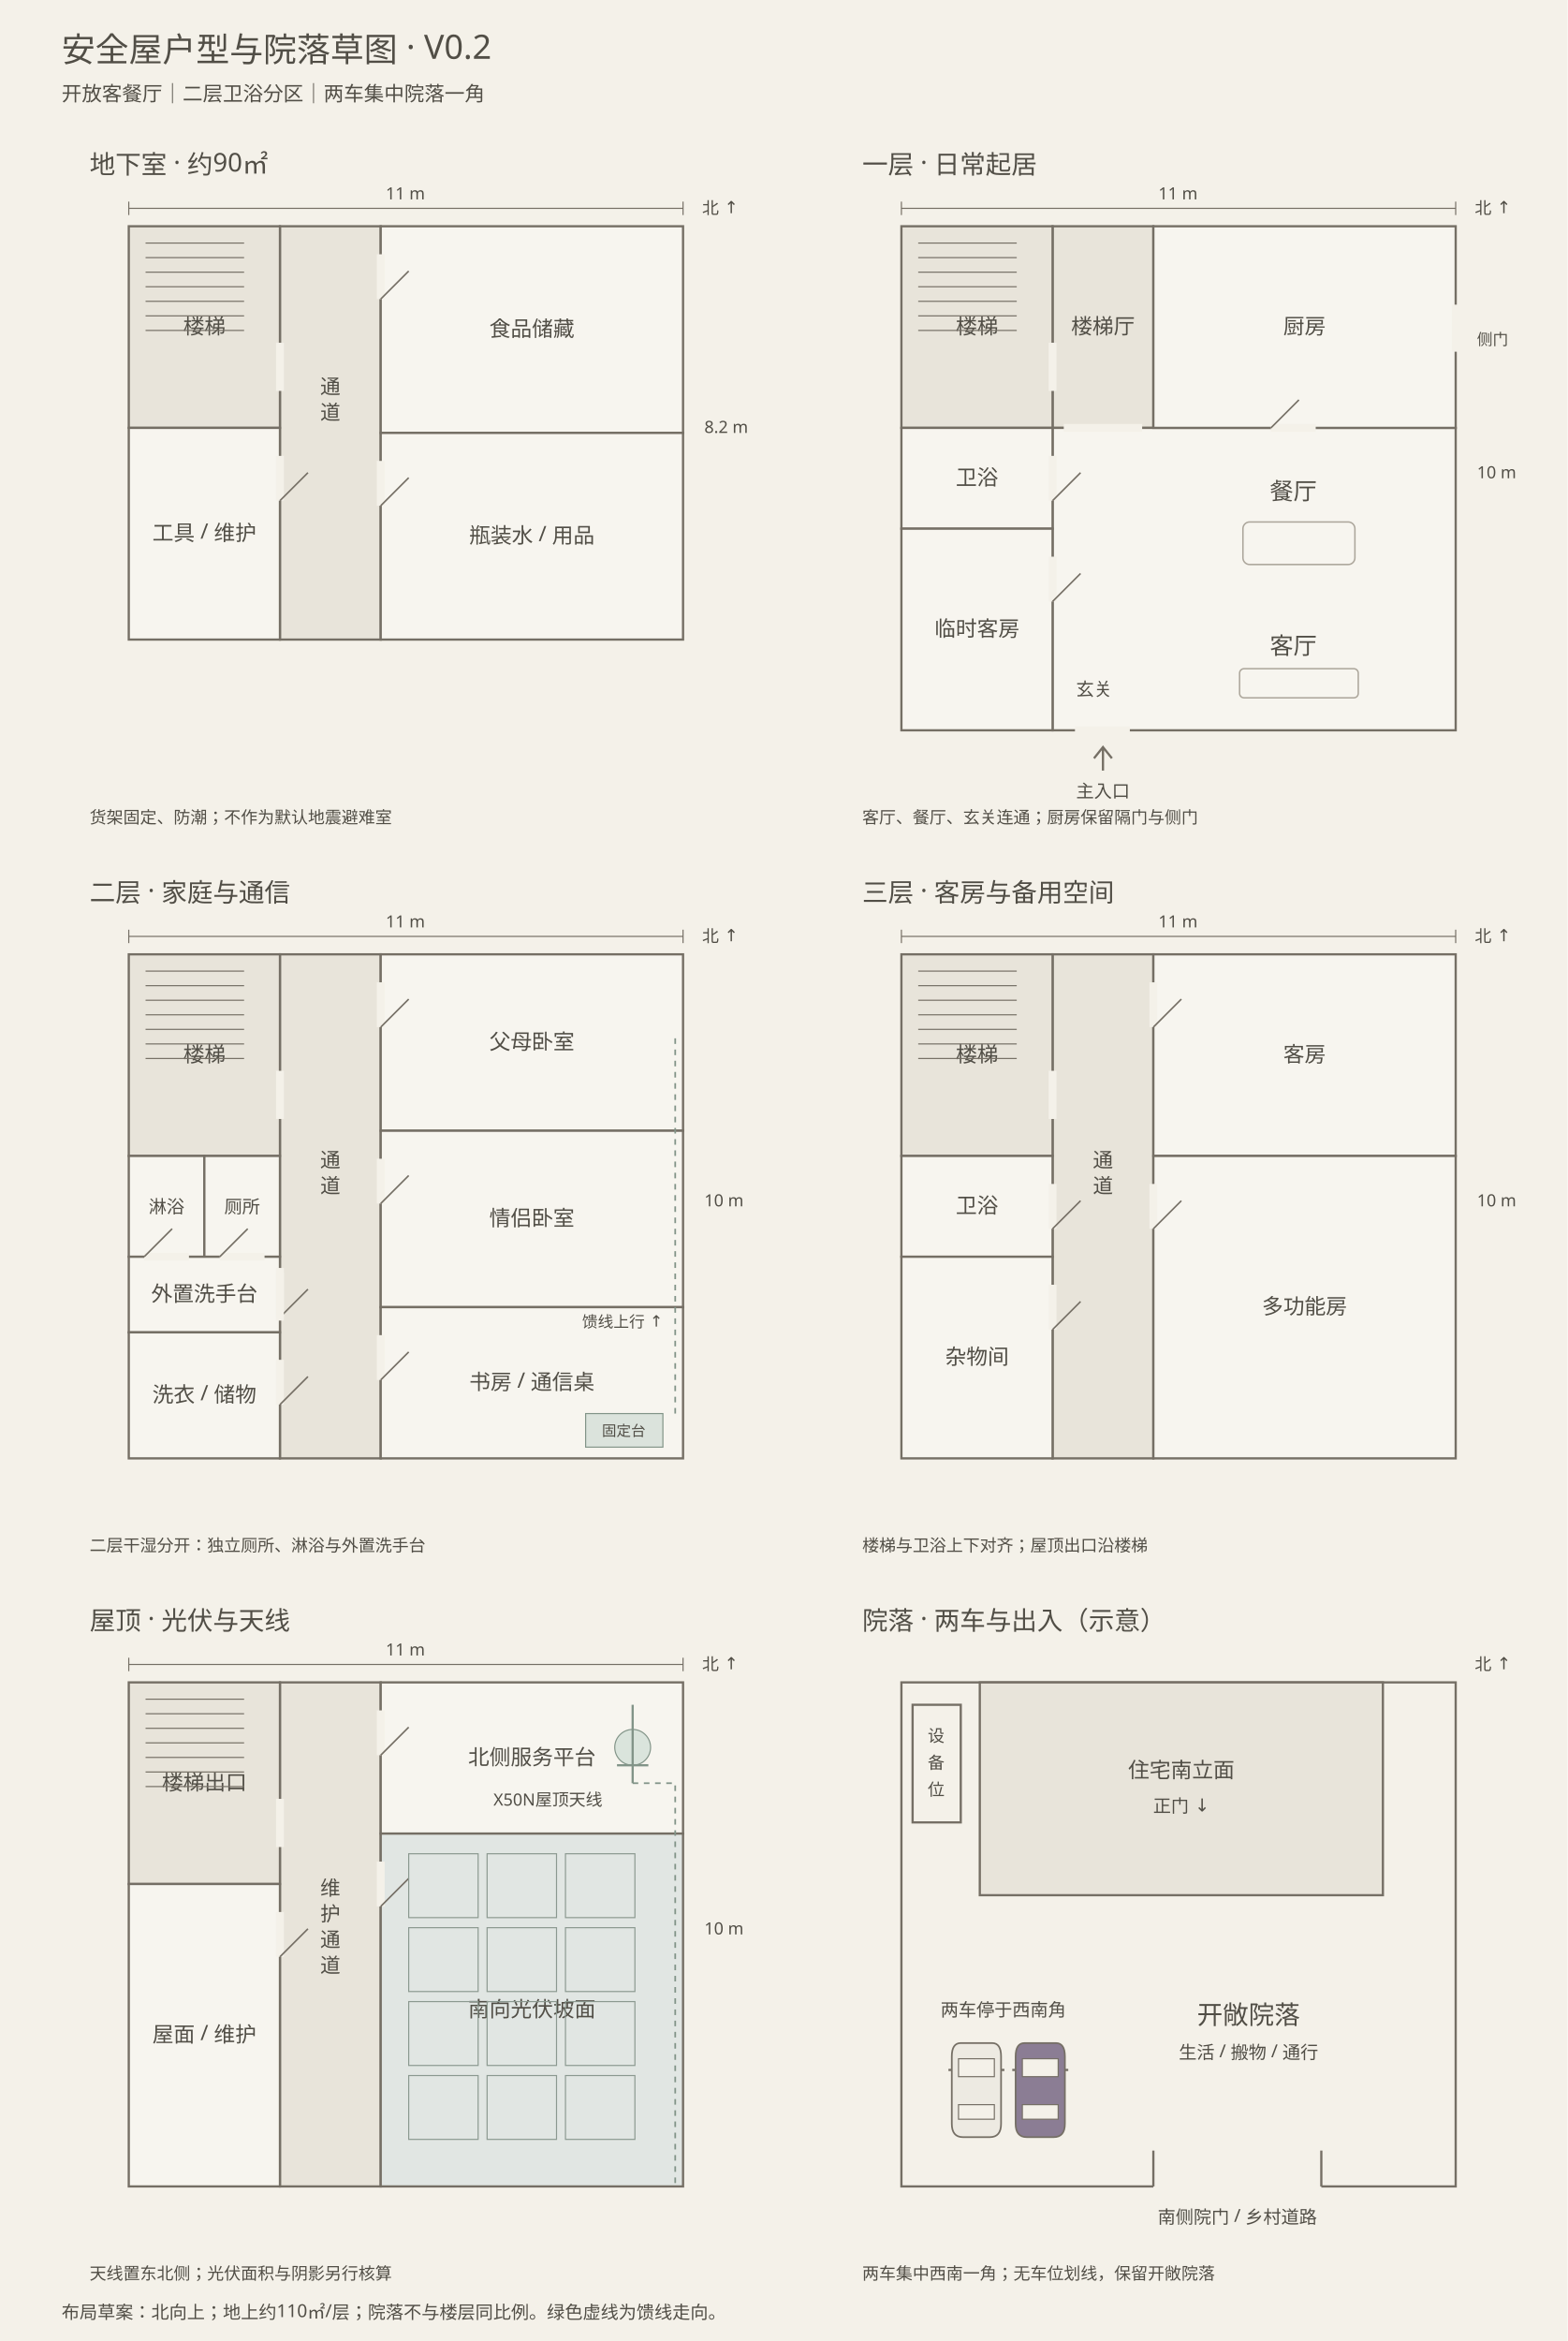
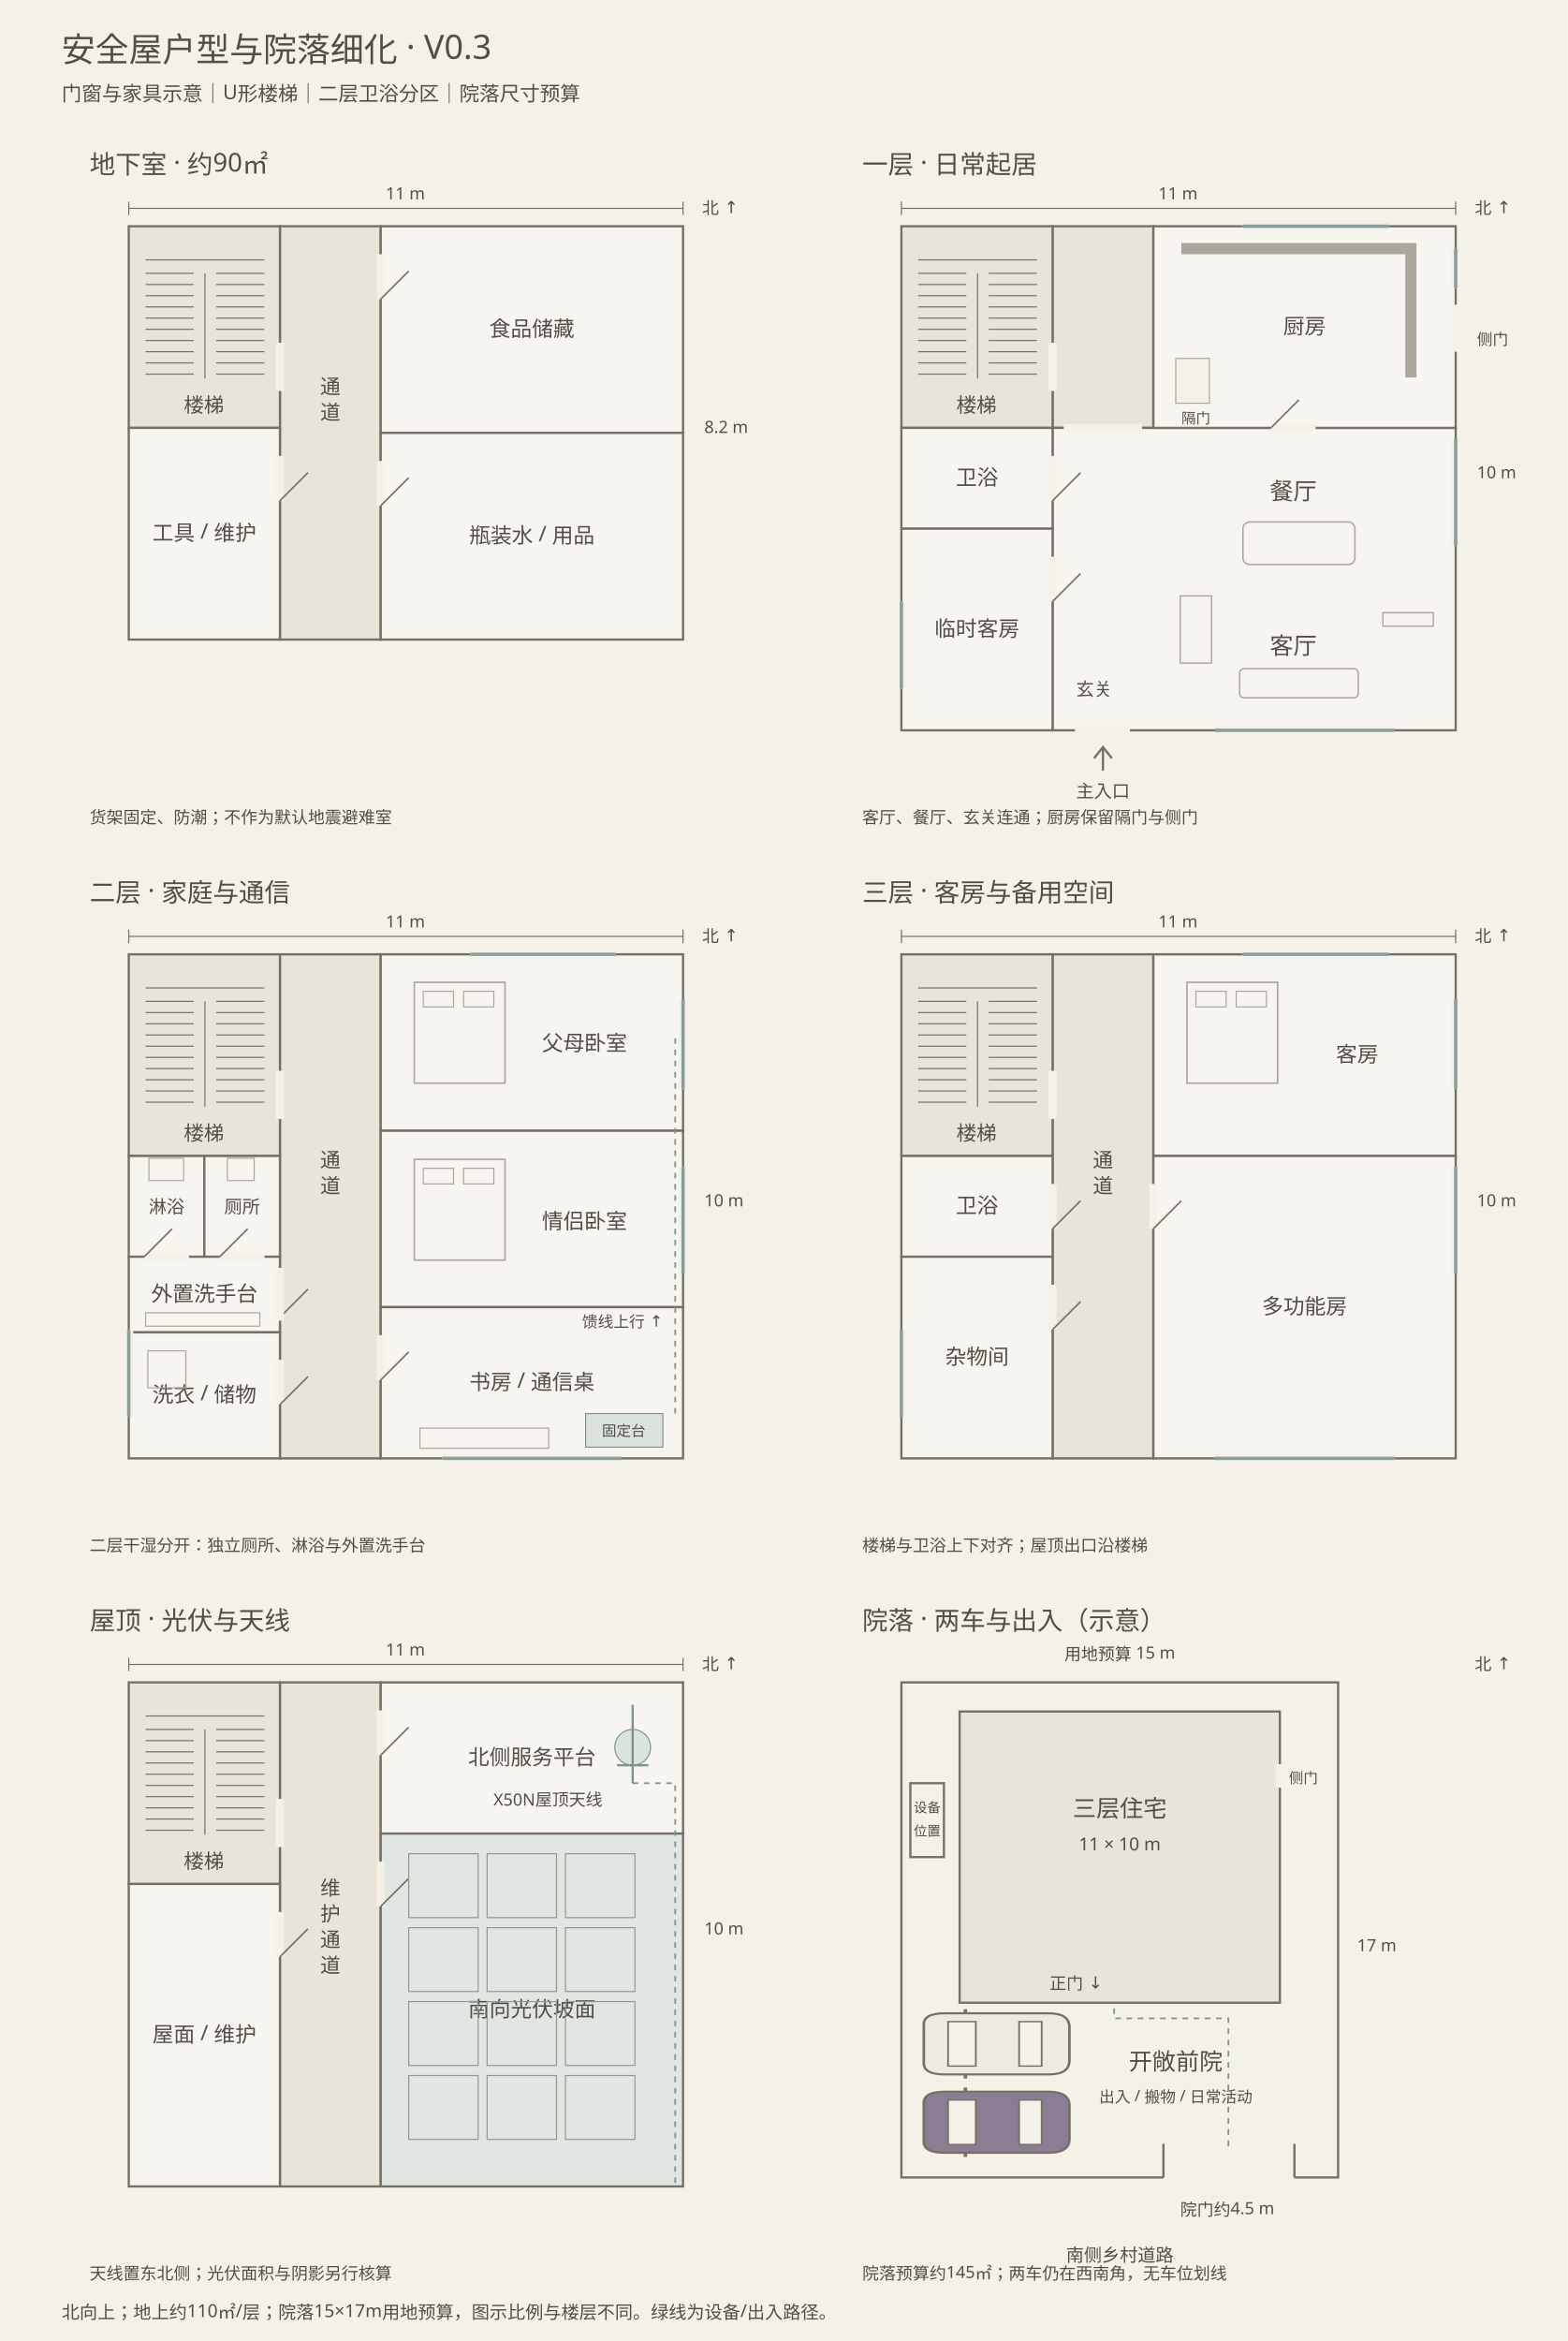
<svg xmlns="http://www.w3.org/2000/svg" width="1400" height="2090" viewBox="0 0 1400 2090">
  <rect width="100%" height="100%" fill="#f4f1e9" />
  <g font-family="Arial Unicode MS, PingFang SC, sans-serif" fill="#514e46">
-     <text x="55" y="55" font-size="30" text-anchor="start">安全屋户型与院落草图 · V0.2</text>
-     <text x="55" y="90" font-size="18" text-anchor="start">开放客餐厅｜二层卫浴分区｜两车集中院落一角</text>
+     <text x="55" y="55" font-size="30" text-anchor="start">安全屋户型与院落细化 · V0.3</text>
+     <text x="55" y="90" font-size="18" text-anchor="start">门窗与家具示意｜U形楼梯｜二层卫浴分区｜院落尺寸预算</text>
    <g transform="translate(25,115)">
      <text x="55" y="40" font-size="23" text-anchor="start">地下室 · 约90㎡</text>
      <text x="602" y="76" font-size="15" text-anchor="start">北 ↑</text>
      <g transform="translate(90,87)">
        <rect x="135" y="0" width="90" height="369" rx="0" fill="#e8e4da" stroke="#756f65" stroke-width="2" />
        <text x="180.0" y="149.5" font-size="18" text-anchor="middle">通</text>
        <text x="180.0" y="172.5" font-size="18" text-anchor="middle">道</text>
        <rect x="0" y="0" width="135" height="180" rx="0" fill="#e8e4da" stroke="#756f65" stroke-width="2" />
-         <text x="67.5" y="96.0" font-size="19" text-anchor="middle">楼梯</text>
        <rect x="0" y="180" width="135" height="189.0" rx="0" fill="#f7f5ef" stroke="#756f65" stroke-width="2" />
        <text x="67.5" y="280.5" font-size="19" text-anchor="middle">工具 / 维护</text>
        <rect x="225" y="0" width="270" height="184.5" rx="0" fill="#f7f5ef" stroke="#756f65" stroke-width="2" />
        <text x="360.0" y="98.25" font-size="19" text-anchor="middle">食品储藏</text>
        <rect x="225" y="184.5" width="270" height="184.5" rx="0" fill="#f7f5ef" stroke="#756f65" stroke-width="2" />
        <text x="360.0" y="282.75" font-size="19" text-anchor="middle">瓶装水 / 用品</text>
        <path d="M135 205 V245" stroke="#f4f1e9" stroke-width="7" fill="none" />
        <path d="M135 245 l25 -25" stroke="#756f65" stroke-width="1.4" fill="none" />
        <path d="M225 25 V65" stroke="#f4f1e9" stroke-width="7" fill="none" />
        <path d="M225 65 l25 -25" stroke="#756f65" stroke-width="1.4" fill="none" />
        <path d="M225 209.5 V249.5" stroke="#f4f1e9" stroke-width="7" fill="none" />
        <path d="M225 249.5 l25 -25" stroke="#756f65" stroke-width="1.4" fill="none" />
        <path d="M135 104 V147" stroke="#f4f1e9" stroke-width="7" fill="none" />
-         <path d="M15 15 H103" stroke="#756f65" stroke-width="1" fill="none" />
-         <path d="M15 28 H103" stroke="#756f65" stroke-width="1" fill="none" />
-         <path d="M15 41 H103" stroke="#756f65" stroke-width="1" fill="none" />
-         <path d="M15 54 H103" stroke="#756f65" stroke-width="1" fill="none" />
-         <path d="M15 67 H103" stroke="#756f65" stroke-width="1" fill="none" />
-         <path d="M15 80 H103" stroke="#756f65" stroke-width="1" fill="none" />
-         <path d="M15 93 H103" stroke="#756f65" stroke-width="1" fill="none" />
+         <path d="M15 42 H58 M78 42 H121" stroke="#756f65" stroke-width="1" fill="none" />
+         <path d="M15 52 H58 M78 52 H121" stroke="#756f65" stroke-width="1" fill="none" />
+         <path d="M15 62 H58 M78 62 H121" stroke="#756f65" stroke-width="1" fill="none" />
+         <path d="M15 72 H58 M78 72 H121" stroke="#756f65" stroke-width="1" fill="none" />
+         <path d="M15 82 H58 M78 82 H121" stroke="#756f65" stroke-width="1" fill="none" />
+         <path d="M15 92 H58 M78 92 H121" stroke="#756f65" stroke-width="1" fill="none" />
+         <path d="M15 102 H58 M78 102 H121" stroke="#756f65" stroke-width="1" fill="none" />
+         <path d="M15 112 H58 M78 112 H121" stroke="#756f65" stroke-width="1" fill="none" />
+         <path d="M15 122 H58 M78 122 H121" stroke="#756f65" stroke-width="1" fill="none" />
+         <path d="M15 132 H58 M78 132 H121" stroke="#756f65" stroke-width="1" fill="none" />
+         <path d="M15 30 H121 M68 42 V136" stroke="#756f65" stroke-width="1" fill="none" />
+         <text x="67" y="166" font-size="18" text-anchor="middle">楼梯</text>
        <path d="M0 -16 H495 M0 -22 V-10 M495 -22 V-10" stroke="#756f65" stroke-width="1" fill="none" />
        <text x="247" y="-24" font-size="15" text-anchor="middle">11 m</text>
        <text x="514" y="184.5" font-size="15" text-anchor="start">8.2 m</text>
      </g>
      <text x="55" y="620" font-size="15" text-anchor="start">货架固定、防潮；不作为默认地震避难室</text>
    </g>
    <g transform="translate(715,115)">
      <text x="55" y="40" font-size="23" text-anchor="start">一层 · 日常起居</text>
      <text x="602" y="76" font-size="15" text-anchor="start">北 ↑</text>
      <g transform="translate(90,87)">
        <rect x="135" y="0" width="90" height="180" rx="0" fill="#e8e4da" stroke="#756f65" stroke-width="2" />
-         <text x="180.0" y="96.0" font-size="19" text-anchor="middle">楼梯厅</text>
        <rect x="135" y="180" width="360" height="270" rx="0" fill="#f7f5ef" stroke="#756f65" stroke-width="2" />
        <rect x="0" y="0" width="135" height="180" rx="0" fill="#e8e4da" stroke="#756f65" stroke-width="2" />
-         <text x="67.5" y="96.0" font-size="19" text-anchor="middle">楼梯</text>
        <rect x="0" y="180" width="135" height="90" rx="0" fill="#f7f5ef" stroke="#756f65" stroke-width="2" />
        <text x="67.5" y="231.0" font-size="19" text-anchor="middle">卫浴</text>
        <rect x="0" y="270" width="135" height="180" rx="0" fill="#f7f5ef" stroke="#756f65" stroke-width="2" />
        <text x="67.5" y="366.0" font-size="19" text-anchor="middle">临时客房</text>
        <rect x="225" y="0" width="270" height="180" rx="0" fill="#f7f5ef" stroke="#756f65" stroke-width="2" />
        <text x="360.0" y="96.0" font-size="19" text-anchor="middle">厨房</text>
        <path d="M135 205 V245" stroke="#f4f1e9" stroke-width="7" fill="none" />
        <path d="M135 245 l25 -25" stroke="#756f65" stroke-width="1.4" fill="none" />
        <path d="M135 295 V335" stroke="#f4f1e9" stroke-width="7" fill="none" />
        <path d="M135 335 l25 -25" stroke="#756f65" stroke-width="1.4" fill="none" />
        <path d="M330 180 H370" stroke="#f4f1e9" stroke-width="7" fill="none" />
        <path d="M330 180 l25 -25" stroke="#756f65" stroke-width="1.4" fill="none" />
        <path d="M135 104 V147" stroke="#f4f1e9" stroke-width="7" fill="none" />
-         <path d="M15 15 H103" stroke="#756f65" stroke-width="1" fill="none" />
-         <path d="M15 28 H103" stroke="#756f65" stroke-width="1" fill="none" />
-         <path d="M15 41 H103" stroke="#756f65" stroke-width="1" fill="none" />
-         <path d="M15 54 H103" stroke="#756f65" stroke-width="1" fill="none" />
-         <path d="M15 67 H103" stroke="#756f65" stroke-width="1" fill="none" />
-         <path d="M15 80 H103" stroke="#756f65" stroke-width="1" fill="none" />
-         <path d="M15 93 H103" stroke="#756f65" stroke-width="1" fill="none" />
+         <path d="M15 42 H58 M78 42 H121" stroke="#756f65" stroke-width="1" fill="none" />
+         <path d="M15 52 H58 M78 52 H121" stroke="#756f65" stroke-width="1" fill="none" />
+         <path d="M15 62 H58 M78 62 H121" stroke="#756f65" stroke-width="1" fill="none" />
+         <path d="M15 72 H58 M78 72 H121" stroke="#756f65" stroke-width="1" fill="none" />
+         <path d="M15 82 H58 M78 82 H121" stroke="#756f65" stroke-width="1" fill="none" />
+         <path d="M15 92 H58 M78 92 H121" stroke="#756f65" stroke-width="1" fill="none" />
+         <path d="M15 102 H58 M78 102 H121" stroke="#756f65" stroke-width="1" fill="none" />
+         <path d="M15 112 H58 M78 112 H121" stroke="#756f65" stroke-width="1" fill="none" />
+         <path d="M15 122 H58 M78 122 H121" stroke="#756f65" stroke-width="1" fill="none" />
+         <path d="M15 132 H58 M78 132 H121" stroke="#756f65" stroke-width="1" fill="none" />
+         <path d="M15 30 H121 M68 42 V136" stroke="#756f65" stroke-width="1" fill="none" />
+         <text x="67" y="166" font-size="18" text-anchor="middle">楼梯</text>
        <path d="M0 -16 H495 M0 -22 V-10 M495 -22 V-10" stroke="#756f65" stroke-width="1" fill="none" />
        <text x="247" y="-24" font-size="15" text-anchor="middle">11 m</text>
        <text x="514" y="225.0" font-size="15" text-anchor="start">10 m</text>
+         <path d="M305 0 H435" stroke="#f4f1e9" stroke-width="8" fill="none" />
+         <path d="M305 0 H435" stroke="#8a9d9a" stroke-width="3" fill="none" />
+         <path d="M495 190 V285" stroke="#f4f1e9" stroke-width="8" fill="none" />
+         <path d="M495 190 V285" stroke="#8a9d9a" stroke-width="3" fill="none" />
+         <path d="M280 450 H440" stroke="#f4f1e9" stroke-width="8" fill="none" />
+         <path d="M280 450 H440" stroke="#8a9d9a" stroke-width="3" fill="none" />
+         <path d="M0 335 V413" stroke="#f4f1e9" stroke-width="8" fill="none" />
+         <path d="M0 335 V413" stroke="#8a9d9a" stroke-width="3" fill="none" />
+         <path d="M495 20 V55" stroke="#f4f1e9" stroke-width="8" fill="none" />
+         <path d="M495 20 V55" stroke="#8a9d9a" stroke-width="3" fill="none" />
        <path d="M145 180 H215" stroke="#f4f1e9" stroke-width="7" fill="none" />
        <path d="M155 450 H204" stroke="#f4f1e9" stroke-width="7" fill="none" />
        <path d="M180 486 V465 M172 475 L180 465 L188 475" stroke="#756f65" stroke-width="2" fill="none" />
        <text x="180" y="510" font-size="16" text-anchor="middle">主入口</text>
        <path d="M495 70 V112" stroke="#f4f1e9" stroke-width="7" fill="none" />
        <text x="514" y="106" font-size="14" text-anchor="start">侧门</text>
        <text x="350" y="244" font-size="21" text-anchor="middle">餐厅</text>
        <text x="350" y="382" font-size="21" text-anchor="middle">客厅</text>
        <text x="172" y="419" font-size="16" text-anchor="middle">玄关</text>
        <rect x="305" y="264" width="100" height="38" rx="6" fill="none" stroke="#aca69b" stroke-width="1.3" />
        <rect x="302" y="395" width="106" height="26" rx="4" fill="none" stroke="#aca69b" stroke-width="1.3" />
+         <rect x="430" y="345" width="45" height="12" rx="0" fill="none" stroke="#aca69b" stroke-width="1.2" />
+         <rect x="249" y="330" width="28" height="60" rx="0" fill="none" stroke="#aca69b" stroke-width="1.2" />
+         <path d="M250 20 H455 V135" stroke="#aca69b" stroke-width="10" fill="none" />
+         <rect x="245" y="118" width="30" height="40" rx="0" fill="#f4f1e9" stroke="#aca69b" stroke-width="1" />
+         <text x="250" y="176" font-size="13" text-anchor="start">隔门</text>
      </g>
      <text x="55" y="620" font-size="15" text-anchor="start">客厅、餐厅、玄关连通；厨房保留隔门与侧门</text>
    </g>
    <g transform="translate(25,765)">
      <text x="55" y="40" font-size="23" text-anchor="start">二层 · 家庭与通信</text>
      <text x="602" y="76" font-size="15" text-anchor="start">北 ↑</text>
      <g transform="translate(90,87)">
        <rect x="135" y="0" width="90" height="450" rx="0" fill="#e8e4da" stroke="#756f65" stroke-width="2" />
        <text x="180.0" y="190.0" font-size="18" text-anchor="middle">通</text>
        <text x="180.0" y="213.0" font-size="18" text-anchor="middle">道</text>
        <rect x="0" y="0" width="135" height="180" rx="0" fill="#e8e4da" stroke="#756f65" stroke-width="2" />
-         <text x="67.5" y="96.0" font-size="19" text-anchor="middle">楼梯</text>
        <rect x="0" y="180" width="67.5" height="90" rx="0" fill="#f7f5ef" stroke="#756f65" stroke-width="2" />
        <text x="33.75" y="231.0" font-size="16" text-anchor="middle">淋浴</text>
        <rect x="67.5" y="180" width="67.5" height="90" rx="0" fill="#f7f5ef" stroke="#756f65" stroke-width="2" />
        <text x="101.25" y="231.0" font-size="16" text-anchor="middle">厕所</text>
        <rect x="0" y="270" width="135" height="67.5" rx="0" fill="#f7f5ef" stroke="#756f65" stroke-width="2" />
        <text x="67.5" y="309.75" font-size="19" text-anchor="middle">外置洗手台</text>
        <rect x="0" y="337.5" width="135" height="112.5" rx="0" fill="#f7f5ef" stroke="#756f65" stroke-width="2" />
        <text x="67.5" y="399.75" font-size="19" text-anchor="middle">洗衣 / 储物</text>
        <rect x="225" y="0" width="270" height="157.5" rx="0" fill="#f7f5ef" stroke="#756f65" stroke-width="2" />
-         <text x="360.0" y="84.75" font-size="19" text-anchor="middle">父母卧室</text>
        <rect x="225" y="157.5" width="270" height="157.5" rx="0" fill="#f7f5ef" stroke="#756f65" stroke-width="2" />
-         <text x="360.0" y="242.25" font-size="19" text-anchor="middle">情侣卧室</text>
        <rect x="225" y="315" width="270" height="135" rx="0" fill="#f7f5ef" stroke="#756f65" stroke-width="2" />
        <text x="360.0" y="388.5" font-size="19" text-anchor="middle">书房 / 通信桌</text>
        <path d="M13.75 270 H53.75" stroke="#f4f1e9" stroke-width="7" fill="none" />
        <path d="M13.75 270 l25 -25" stroke="#756f65" stroke-width="1.4" fill="none" />
        <path d="M81.25 270 H121.25" stroke="#f4f1e9" stroke-width="7" fill="none" />
        <path d="M81.25 270 l25 -25" stroke="#756f65" stroke-width="1.4" fill="none" />
        <path d="M135 284 V324" stroke="#f4f1e9" stroke-width="7" fill="none" />
        <path d="M135 324 l25 -25" stroke="#756f65" stroke-width="1.4" fill="none" />
        <path d="M135 362 V402" stroke="#f4f1e9" stroke-width="7" fill="none" />
        <path d="M135 402 l25 -25" stroke="#756f65" stroke-width="1.4" fill="none" />
-         <path d="M225 25 V65" stroke="#f4f1e9" stroke-width="7" fill="none" />
-         <path d="M225 65 l25 -25" stroke="#756f65" stroke-width="1.4" fill="none" />
-         <path d="M225 182.5 V222.5" stroke="#f4f1e9" stroke-width="7" fill="none" />
-         <path d="M225 222.5 l25 -25" stroke="#756f65" stroke-width="1.4" fill="none" />
        <path d="M225 340 V380" stroke="#f4f1e9" stroke-width="7" fill="none" />
        <path d="M225 380 l25 -25" stroke="#756f65" stroke-width="1.4" fill="none" />
        <path d="M135 104 V147" stroke="#f4f1e9" stroke-width="7" fill="none" />
-         <path d="M15 15 H103" stroke="#756f65" stroke-width="1" fill="none" />
-         <path d="M15 28 H103" stroke="#756f65" stroke-width="1" fill="none" />
-         <path d="M15 41 H103" stroke="#756f65" stroke-width="1" fill="none" />
-         <path d="M15 54 H103" stroke="#756f65" stroke-width="1" fill="none" />
-         <path d="M15 67 H103" stroke="#756f65" stroke-width="1" fill="none" />
-         <path d="M15 80 H103" stroke="#756f65" stroke-width="1" fill="none" />
-         <path d="M15 93 H103" stroke="#756f65" stroke-width="1" fill="none" />
+         <path d="M15 42 H58 M78 42 H121" stroke="#756f65" stroke-width="1" fill="none" />
+         <path d="M15 52 H58 M78 52 H121" stroke="#756f65" stroke-width="1" fill="none" />
+         <path d="M15 62 H58 M78 62 H121" stroke="#756f65" stroke-width="1" fill="none" />
+         <path d="M15 72 H58 M78 72 H121" stroke="#756f65" stroke-width="1" fill="none" />
+         <path d="M15 82 H58 M78 82 H121" stroke="#756f65" stroke-width="1" fill="none" />
+         <path d="M15 92 H58 M78 92 H121" stroke="#756f65" stroke-width="1" fill="none" />
+         <path d="M15 102 H58 M78 102 H121" stroke="#756f65" stroke-width="1" fill="none" />
+         <path d="M15 112 H58 M78 112 H121" stroke="#756f65" stroke-width="1" fill="none" />
+         <path d="M15 122 H58 M78 122 H121" stroke="#756f65" stroke-width="1" fill="none" />
+         <path d="M15 132 H58 M78 132 H121" stroke="#756f65" stroke-width="1" fill="none" />
+         <path d="M15 30 H121 M68 42 V136" stroke="#756f65" stroke-width="1" fill="none" />
+         <text x="67" y="166" font-size="18" text-anchor="middle">楼梯</text>
        <path d="M0 -16 H495 M0 -22 V-10 M495 -22 V-10" stroke="#756f65" stroke-width="1" fill="none" />
        <text x="247" y="-24" font-size="15" text-anchor="middle">11 m</text>
        <text x="514" y="225.0" font-size="15" text-anchor="start">10 m</text>
+         <path d="M305 0 H435" stroke="#f4f1e9" stroke-width="8" fill="none" />
+         <path d="M305 0 H435" stroke="#8a9d9a" stroke-width="3" fill="none" />
+         <path d="M495 190 V285" stroke="#f4f1e9" stroke-width="8" fill="none" />
+         <path d="M495 190 V285" stroke="#8a9d9a" stroke-width="3" fill="none" />
+         <path d="M280 450 H440" stroke="#f4f1e9" stroke-width="8" fill="none" />
+         <path d="M280 450 H440" stroke="#8a9d9a" stroke-width="3" fill="none" />
+         <path d="M0 335 V413" stroke="#f4f1e9" stroke-width="8" fill="none" />
+         <path d="M0 335 V413" stroke="#8a9d9a" stroke-width="3" fill="none" />
+         <path d="M495 40 V120" stroke="#f4f1e9" stroke-width="8" fill="none" />
+         <path d="M495 40 V120" stroke="#8a9d9a" stroke-width="3" fill="none" />
+         <rect x="255" y="25" width="81" height="90" rx="0" fill="none" stroke="#aca69b" stroke-width="1.4" />
+         <rect x="263" y="33" width="27" height="14" rx="0" fill="none" stroke="#aca69b" stroke-width="1" />
+         <rect x="299" y="33" width="27" height="14" rx="0" fill="none" stroke="#aca69b" stroke-width="1" />
+         <rect x="255" y="183" width="81" height="90" rx="0" fill="none" stroke="#aca69b" stroke-width="1.4" />
+         <rect x="263" y="191" width="27" height="14" rx="0" fill="none" stroke="#aca69b" stroke-width="1" />
+         <rect x="299" y="191" width="27" height="14" rx="0" fill="none" stroke="#aca69b" stroke-width="1" />
+         <text x="407" y="86" font-size="19" text-anchor="middle">父母卧室</text>
+         <text x="407" y="245" font-size="19" text-anchor="middle">情侣卧室</text>
+         <rect x="18" y="182" width="31" height="20" rx="0" fill="none" stroke="#aca69b" stroke-width="1" />
+         <rect x="88" y="182" width="24" height="20" rx="0" fill="none" stroke="#aca69b" stroke-width="1" />
+         <rect x="15" y="320" width="102" height="12" rx="0" fill="none" stroke="#aca69b" stroke-width="1" />
+         <rect x="17" y="354" width="34" height="33" rx="0" fill="none" stroke="#aca69b" stroke-width="1" />
+         <rect x="260" y="423" width="115" height="18" rx="0" fill="none" stroke="#aca69b" stroke-width="1" />
        <rect x="408" y="410" width="69" height="30" rx="0" fill="#dbe3dc" stroke="#829488" stroke-width="1" />
        <text x="442" y="430" font-size="13" text-anchor="middle">固定台</text>
        <path d="M488 410 V70" stroke="#829488" stroke-width="1.5" fill="none" stroke-dasharray="5 5" />
        <text x="477" y="333" font-size="14" text-anchor="end">馈线上行 ↑</text>
        <path d="M135 280 V327" stroke="#f4f1e9" stroke-width="7" fill="none" />
      </g>
      <text x="55" y="620" font-size="15" text-anchor="start">二层干湿分开：独立厕所、淋浴与外置洗手台</text>
    </g>
    <g transform="translate(715,765)">
      <text x="55" y="40" font-size="23" text-anchor="start">三层 · 客房与备用空间</text>
      <text x="602" y="76" font-size="15" text-anchor="start">北 ↑</text>
      <g transform="translate(90,87)">
        <rect x="135" y="0" width="90" height="450" rx="0" fill="#e8e4da" stroke="#756f65" stroke-width="2" />
        <text x="180.0" y="190.0" font-size="18" text-anchor="middle">通</text>
        <text x="180.0" y="213.0" font-size="18" text-anchor="middle">道</text>
        <rect x="0" y="0" width="135" height="180" rx="0" fill="#e8e4da" stroke="#756f65" stroke-width="2" />
-         <text x="67.5" y="96.0" font-size="19" text-anchor="middle">楼梯</text>
        <rect x="0" y="180" width="135" height="90" rx="0" fill="#f7f5ef" stroke="#756f65" stroke-width="2" />
        <text x="67.5" y="231.0" font-size="19" text-anchor="middle">卫浴</text>
        <rect x="0" y="270" width="135" height="180" rx="0" fill="#f7f5ef" stroke="#756f65" stroke-width="2" />
        <text x="67.5" y="366.0" font-size="19" text-anchor="middle">杂物间</text>
        <rect x="225" y="0" width="270" height="180" rx="0" fill="#f7f5ef" stroke="#756f65" stroke-width="2" />
-         <text x="360.0" y="96.0" font-size="19" text-anchor="middle">客房</text>
        <rect x="225" y="180" width="270" height="270" rx="0" fill="#f7f5ef" stroke="#756f65" stroke-width="2" />
        <text x="360.0" y="321.0" font-size="19" text-anchor="middle">多功能房</text>
        <path d="M135 205 V245" stroke="#f4f1e9" stroke-width="7" fill="none" />
        <path d="M135 245 l25 -25" stroke="#756f65" stroke-width="1.4" fill="none" />
        <path d="M135 295 V335" stroke="#f4f1e9" stroke-width="7" fill="none" />
        <path d="M135 335 l25 -25" stroke="#756f65" stroke-width="1.4" fill="none" />
-         <path d="M225 25 V65" stroke="#f4f1e9" stroke-width="7" fill="none" />
-         <path d="M225 65 l25 -25" stroke="#756f65" stroke-width="1.4" fill="none" />
        <path d="M225 205 V245" stroke="#f4f1e9" stroke-width="7" fill="none" />
        <path d="M225 245 l25 -25" stroke="#756f65" stroke-width="1.4" fill="none" />
        <path d="M135 104 V147" stroke="#f4f1e9" stroke-width="7" fill="none" />
-         <path d="M15 15 H103" stroke="#756f65" stroke-width="1" fill="none" />
-         <path d="M15 28 H103" stroke="#756f65" stroke-width="1" fill="none" />
-         <path d="M15 41 H103" stroke="#756f65" stroke-width="1" fill="none" />
-         <path d="M15 54 H103" stroke="#756f65" stroke-width="1" fill="none" />
-         <path d="M15 67 H103" stroke="#756f65" stroke-width="1" fill="none" />
-         <path d="M15 80 H103" stroke="#756f65" stroke-width="1" fill="none" />
-         <path d="M15 93 H103" stroke="#756f65" stroke-width="1" fill="none" />
+         <path d="M15 42 H58 M78 42 H121" stroke="#756f65" stroke-width="1" fill="none" />
+         <path d="M15 52 H58 M78 52 H121" stroke="#756f65" stroke-width="1" fill="none" />
+         <path d="M15 62 H58 M78 62 H121" stroke="#756f65" stroke-width="1" fill="none" />
+         <path d="M15 72 H58 M78 72 H121" stroke="#756f65" stroke-width="1" fill="none" />
+         <path d="M15 82 H58 M78 82 H121" stroke="#756f65" stroke-width="1" fill="none" />
+         <path d="M15 92 H58 M78 92 H121" stroke="#756f65" stroke-width="1" fill="none" />
+         <path d="M15 102 H58 M78 102 H121" stroke="#756f65" stroke-width="1" fill="none" />
+         <path d="M15 112 H58 M78 112 H121" stroke="#756f65" stroke-width="1" fill="none" />
+         <path d="M15 122 H58 M78 122 H121" stroke="#756f65" stroke-width="1" fill="none" />
+         <path d="M15 132 H58 M78 132 H121" stroke="#756f65" stroke-width="1" fill="none" />
+         <path d="M15 30 H121 M68 42 V136" stroke="#756f65" stroke-width="1" fill="none" />
+         <text x="67" y="166" font-size="18" text-anchor="middle">楼梯</text>
        <path d="M0 -16 H495 M0 -22 V-10 M495 -22 V-10" stroke="#756f65" stroke-width="1" fill="none" />
        <text x="247" y="-24" font-size="15" text-anchor="middle">11 m</text>
        <text x="514" y="225.0" font-size="15" text-anchor="start">10 m</text>
+         <path d="M305 0 H435" stroke="#f4f1e9" stroke-width="8" fill="none" />
+         <path d="M305 0 H435" stroke="#8a9d9a" stroke-width="3" fill="none" />
+         <path d="M495 190 V285" stroke="#f4f1e9" stroke-width="8" fill="none" />
+         <path d="M495 190 V285" stroke="#8a9d9a" stroke-width="3" fill="none" />
+         <path d="M280 450 H440" stroke="#f4f1e9" stroke-width="8" fill="none" />
+         <path d="M280 450 H440" stroke="#8a9d9a" stroke-width="3" fill="none" />
+         <path d="M0 335 V413" stroke="#f4f1e9" stroke-width="8" fill="none" />
+         <path d="M0 335 V413" stroke="#8a9d9a" stroke-width="3" fill="none" />
+         <path d="M495 40 V120" stroke="#f4f1e9" stroke-width="8" fill="none" />
+         <path d="M495 40 V120" stroke="#8a9d9a" stroke-width="3" fill="none" />
+         <rect x="255" y="25" width="81" height="90" rx="0" fill="none" stroke="#aca69b" stroke-width="1.4" />
+         <rect x="263" y="33" width="27" height="14" rx="0" fill="none" stroke="#aca69b" stroke-width="1" />
+         <rect x="299" y="33" width="27" height="14" rx="0" fill="none" stroke="#aca69b" stroke-width="1" />
+         <text x="407" y="96" font-size="19" text-anchor="middle">客房</text>
      </g>
      <text x="55" y="620" font-size="15" text-anchor="start">楼梯与卫浴上下对齐；屋顶出口沿楼梯</text>
    </g>
    <g transform="translate(25,1415)">
      <text x="55" y="40" font-size="23" text-anchor="start">屋顶 · 光伏与天线</text>
      <text x="602" y="76" font-size="15" text-anchor="start">北 ↑</text>
      <g transform="translate(90,87)">
        <rect x="135" y="0" width="90" height="450" rx="0" fill="#e8e4da" stroke="#756f65" stroke-width="2" />
        <text x="180.0" y="190.0" font-size="18" text-anchor="middle">维</text>
        <text x="180.0" y="213.0" font-size="18" text-anchor="middle">护</text>
        <text x="180.0" y="236.0" font-size="18" text-anchor="middle">通</text>
        <text x="180.0" y="259.0" font-size="18" text-anchor="middle">道</text>
        <rect x="0" y="0" width="135" height="180" rx="0" fill="#e8e4da" stroke="#756f65" stroke-width="2" />
-         <text x="67.5" y="96.0" font-size="19" text-anchor="middle">楼梯出口</text>
        <rect x="0" y="180" width="135" height="270" rx="0" fill="#f7f5ef" stroke="#756f65" stroke-width="2" />
        <text x="67.5" y="321.0" font-size="19" text-anchor="middle">屋面 / 维护</text>
        <rect x="225" y="0" width="270" height="135" rx="0" fill="#f7f5ef" stroke="#756f65" stroke-width="2" />
        <text x="360.0" y="73.5" font-size="19" text-anchor="middle">北侧服务平台</text>
        <rect x="225" y="135" width="270" height="315" rx="0" fill="#e1e6e3" stroke="#756f65" stroke-width="2" />
        <text x="360.0" y="298.5" font-size="19" text-anchor="middle">南向光伏坡面</text>
        <path d="M135 205 V245" stroke="#f4f1e9" stroke-width="7" fill="none" />
        <path d="M135 245 l25 -25" stroke="#756f65" stroke-width="1.4" fill="none" />
        <path d="M225 25 V65" stroke="#f4f1e9" stroke-width="7" fill="none" />
        <path d="M225 65 l25 -25" stroke="#756f65" stroke-width="1.4" fill="none" />
        <path d="M225 160 V200" stroke="#f4f1e9" stroke-width="7" fill="none" />
        <path d="M225 200 l25 -25" stroke="#756f65" stroke-width="1.4" fill="none" />
        <path d="M135 104 V147" stroke="#f4f1e9" stroke-width="7" fill="none" />
-         <path d="M15 15 H103" stroke="#756f65" stroke-width="1" fill="none" />
-         <path d="M15 28 H103" stroke="#756f65" stroke-width="1" fill="none" />
-         <path d="M15 41 H103" stroke="#756f65" stroke-width="1" fill="none" />
-         <path d="M15 54 H103" stroke="#756f65" stroke-width="1" fill="none" />
-         <path d="M15 67 H103" stroke="#756f65" stroke-width="1" fill="none" />
-         <path d="M15 80 H103" stroke="#756f65" stroke-width="1" fill="none" />
-         <path d="M15 93 H103" stroke="#756f65" stroke-width="1" fill="none" />
+         <path d="M15 42 H58 M78 42 H121" stroke="#756f65" stroke-width="1" fill="none" />
+         <path d="M15 52 H58 M78 52 H121" stroke="#756f65" stroke-width="1" fill="none" />
+         <path d="M15 62 H58 M78 62 H121" stroke="#756f65" stroke-width="1" fill="none" />
+         <path d="M15 72 H58 M78 72 H121" stroke="#756f65" stroke-width="1" fill="none" />
+         <path d="M15 82 H58 M78 82 H121" stroke="#756f65" stroke-width="1" fill="none" />
+         <path d="M15 92 H58 M78 92 H121" stroke="#756f65" stroke-width="1" fill="none" />
+         <path d="M15 102 H58 M78 102 H121" stroke="#756f65" stroke-width="1" fill="none" />
+         <path d="M15 112 H58 M78 112 H121" stroke="#756f65" stroke-width="1" fill="none" />
+         <path d="M15 122 H58 M78 122 H121" stroke="#756f65" stroke-width="1" fill="none" />
+         <path d="M15 132 H58 M78 132 H121" stroke="#756f65" stroke-width="1" fill="none" />
+         <path d="M15 30 H121 M68 42 V136" stroke="#756f65" stroke-width="1" fill="none" />
+         <text x="67" y="166" font-size="18" text-anchor="middle">楼梯</text>
        <path d="M0 -16 H495 M0 -22 V-10 M495 -22 V-10" stroke="#756f65" stroke-width="1" fill="none" />
        <text x="247" y="-24" font-size="15" text-anchor="middle">11 m</text>
        <text x="514" y="225.0" font-size="15" text-anchor="start">10 m</text>
        <circle cx="450" cy="58" r="16" fill="#dae4dc" stroke="#829488" />
        <path d="M450 20 V90 M436 74 H464" stroke="#829488" stroke-width="2" fill="none" />
        <text x="423" y="110" font-size="15" text-anchor="end">X50N屋顶天线</text>
        <path d="M450 90 H488 V450" stroke="#829488" stroke-width="1.5" fill="none" stroke-dasharray="5 5" />
        <rect x="250" y="153" width="62" height="57" rx="0" fill="none" stroke="#8b9990" stroke-width="1" />
        <rect x="320" y="153" width="62" height="57" rx="0" fill="none" stroke="#8b9990" stroke-width="1" />
        <rect x="390" y="153" width="62" height="57" rx="0" fill="none" stroke="#8b9990" stroke-width="1" />
        <rect x="250" y="219" width="62" height="57" rx="0" fill="none" stroke="#8b9990" stroke-width="1" />
        <rect x="320" y="219" width="62" height="57" rx="0" fill="none" stroke="#8b9990" stroke-width="1" />
        <rect x="390" y="219" width="62" height="57" rx="0" fill="none" stroke="#8b9990" stroke-width="1" />
        <rect x="250" y="285" width="62" height="57" rx="0" fill="none" stroke="#8b9990" stroke-width="1" />
        <rect x="320" y="285" width="62" height="57" rx="0" fill="none" stroke="#8b9990" stroke-width="1" />
        <rect x="390" y="285" width="62" height="57" rx="0" fill="none" stroke="#8b9990" stroke-width="1" />
        <rect x="250" y="351" width="62" height="57" rx="0" fill="none" stroke="#8b9990" stroke-width="1" />
        <rect x="320" y="351" width="62" height="57" rx="0" fill="none" stroke="#8b9990" stroke-width="1" />
        <rect x="390" y="351" width="62" height="57" rx="0" fill="none" stroke="#8b9990" stroke-width="1" />
      </g>
      <text x="55" y="620" font-size="15" text-anchor="start">天线置东北侧；光伏面积与阴影另行核算</text>
    </g>
    <g transform="translate(715,1415)">
      <text x="55" y="40" font-size="23" text-anchor="start">院落 · 两车与出入（示意）</text>
      <text x="602" y="76" font-size="15" text-anchor="start">北 ↑</text>
      <g transform="translate(90,87)">
-         <rect x="0" y="0" width="495" height="450" rx="0" fill="none" stroke="#756f65" stroke-width="2" />
-         <rect x="70" y="0" width="360" height="190" rx="0" fill="#e8e4da" stroke="#756f65" stroke-width="2" />
-         <text x="250" y="85" font-size="19" text-anchor="middle">住宅南立面</text>
-         <text x="250" y="116" font-size="16" text-anchor="middle">正门 ↓</text>
-         <g transform="translate(45,322)">
-           <path d="M8 0 Q0 0 0 12 V72 Q0 84 10 84 H34 Q44 84 44 72 V12 Q44 0 36 0 Z" stroke="#756f65" stroke-width="1.5" fill="#edeae2" />
-           <rect x="6" y="14" width="32" height="16" rx="0" fill="#f4f1e9" stroke="#756f65" stroke-width="1" />
-           <rect x="6" y="55" width="32" height="13" rx="0" fill="#f4f1e9" stroke="#756f65" stroke-width="1" />
-           <path d="M-3 24 H0 M44 24 H47" stroke="#756f65" stroke-width="2" fill="none" />
+         <rect x="0" y="0" width="390" height="442" rx="0" fill="none" stroke="#756f65" stroke-width="2" />
+         <rect x="52" y="26" width="286" height="260" rx="0" fill="#e8e4da" stroke="#756f65" stroke-width="2" />
+         <text x="195.0" y="120" font-size="21" text-anchor="middle">三层住宅</text>
+         <text x="195.0" y="150" font-size="16" text-anchor="middle">11 × 10 m</text>
+         <text x="156" y="274" font-size="15" text-anchor="middle">正门 ↓</text>
+         <g transform="translate(20,350) rotate(-90) scale(1.24,1.548)">
+           <g transform="translate(0,0)">
+             <path d="M8 0 Q0 0 0 12 V72 Q0 84 10 84 H34 Q44 84 44 72 V12 Q44 0 36 0 Z" stroke="#756f65" stroke-width="1.5" fill="#edeae2" />
+             <rect x="6" y="14" width="32" height="16" rx="0" fill="#f4f1e9" stroke="#756f65" stroke-width="1" />
+             <rect x="6" y="55" width="32" height="13" rx="0" fill="#f4f1e9" stroke="#756f65" stroke-width="1" />
+             <path d="M-3 24 H0 M44 24 H47" stroke="#756f65" stroke-width="2" fill="none" />
+           </g>
        </g>
-         <g transform="translate(102,322)">
-           <path d="M8 0 Q0 0 0 12 V72 Q0 84 10 84 H34 Q44 84 44 72 V12 Q44 0 36 0 Z" stroke="#756f65" stroke-width="1.5" fill="#8b7d94" />
-           <rect x="6" y="14" width="32" height="16" rx="0" fill="#f4f1e9" stroke="#756f65" stroke-width="1" />
-           <rect x="6" y="55" width="32" height="13" rx="0" fill="#f4f1e9" stroke="#756f65" stroke-width="1" />
-           <path d="M-3 24 H0 M44 24 H47" stroke="#756f65" stroke-width="2" fill="none" />
+         <g transform="translate(20,420) rotate(-90) scale(1.24,1.548)">
+           <g transform="translate(0,0)">
+             <path d="M8 0 Q0 0 0 12 V72 Q0 84 10 84 H34 Q44 84 44 72 V12 Q44 0 36 0 Z" stroke="#756f65" stroke-width="1.5" fill="#8b7d94" />
+             <rect x="6" y="14" width="32" height="16" rx="0" fill="#f4f1e9" stroke="#756f65" stroke-width="1" />
+             <rect x="6" y="55" width="32" height="13" rx="0" fill="#f4f1e9" stroke="#756f65" stroke-width="1" />
+             <path d="M-3 24 H0 M44 24 H47" stroke="#756f65" stroke-width="2" fill="none" />
+           </g>
        </g>
-         <text x="35" y="298" font-size="16" text-anchor="start">两车停于西南角</text>
-         <text x="310" y="305" font-size="23" text-anchor="middle">开敞院落</text>
-         <text x="310" y="336" font-size="16" text-anchor="middle">生活 / 搬物 / 通行</text>
-         <rect x="10" y="20" width="43" height="105" rx="0" fill="none" stroke="#756f65" stroke-width="2" />
-         <text x="31" y="53" font-size="15" text-anchor="middle">设</text>
-         <text x="31" y="77" font-size="15" text-anchor="middle">备</text>
-         <text x="31" y="101" font-size="15" text-anchor="middle">位</text>
-         <path d="M225 450 H375" stroke="#f4f1e9" stroke-width="7" fill="none" />
-         <path d="M225 450 V418 M375 450 V418" stroke="#756f65" stroke-width="2" fill="none" />
-         <text x="300" y="483" font-size="16" text-anchor="middle">南侧院门 / 乡村道路</text>
-       </g>
-       <text x="55" y="620" font-size="15" text-anchor="start">两车集中西南一角；无车位划线，保留开敞院落</text>
-     </g>
-     <text x="55" y="2070" font-size="16" text-anchor="start">布局草案：北向上；地上约110㎡/层；院落不与楼层同比例。绿色虚线为馈线走向。</text>
+         <text x="245" y="346" font-size="21" text-anchor="middle">开敞前院</text>
+         <text x="245" y="375" font-size="14" text-anchor="middle">出入 / 搬物 / 日常活动</text>
+         <rect x="8" y="90" width="30" height="66" rx="0" fill="none" stroke="#756f65" stroke-width="2" />
+         <text x="23" y="116" font-size="12" text-anchor="middle">设备</text>
+         <text x="23" y="137" font-size="12" text-anchor="middle">位置</text>
+         <path d="M234 442 H351" stroke="#f4f1e9" stroke-width="7" fill="none" />
+         <path d="M234 442 V412 M351 442 V412" stroke="#756f65" stroke-width="2" fill="none" />
+         <text x="291" y="476" font-size="15" text-anchor="middle">院门约4.5 m</text>
+         <path d="M292 414 V300 L190 300 V288" stroke="#829488" stroke-width="1.5" fill="none" stroke-dasharray="5 5" />
+         <path d="M338 73 V94" stroke="#f4f1e9" stroke-width="7" fill="none" />
+         <text x="346" y="90" font-size="13" text-anchor="start">侧门</text>
+         <text x="195" y="-20" font-size="15" text-anchor="middle">用地预算 15 m</text>
+         <text x="407" y="240" font-size="15" text-anchor="start">17 m</text>
+         <text x="195" y="517" font-size="16" text-anchor="middle">南侧乡村道路</text>
+       </g>
+       <text x="55" y="620" font-size="15" text-anchor="start">院落预算约145㎡；两车仍在西南角，无车位划线</text>
+     </g>
+     <text x="55" y="2070" font-size="16" text-anchor="start">北向上；地上约110㎡/层；院落15×17m用地预算，图示比例与楼层不同。绿线为设备/出入路径。</text>
  </g>
</svg>
